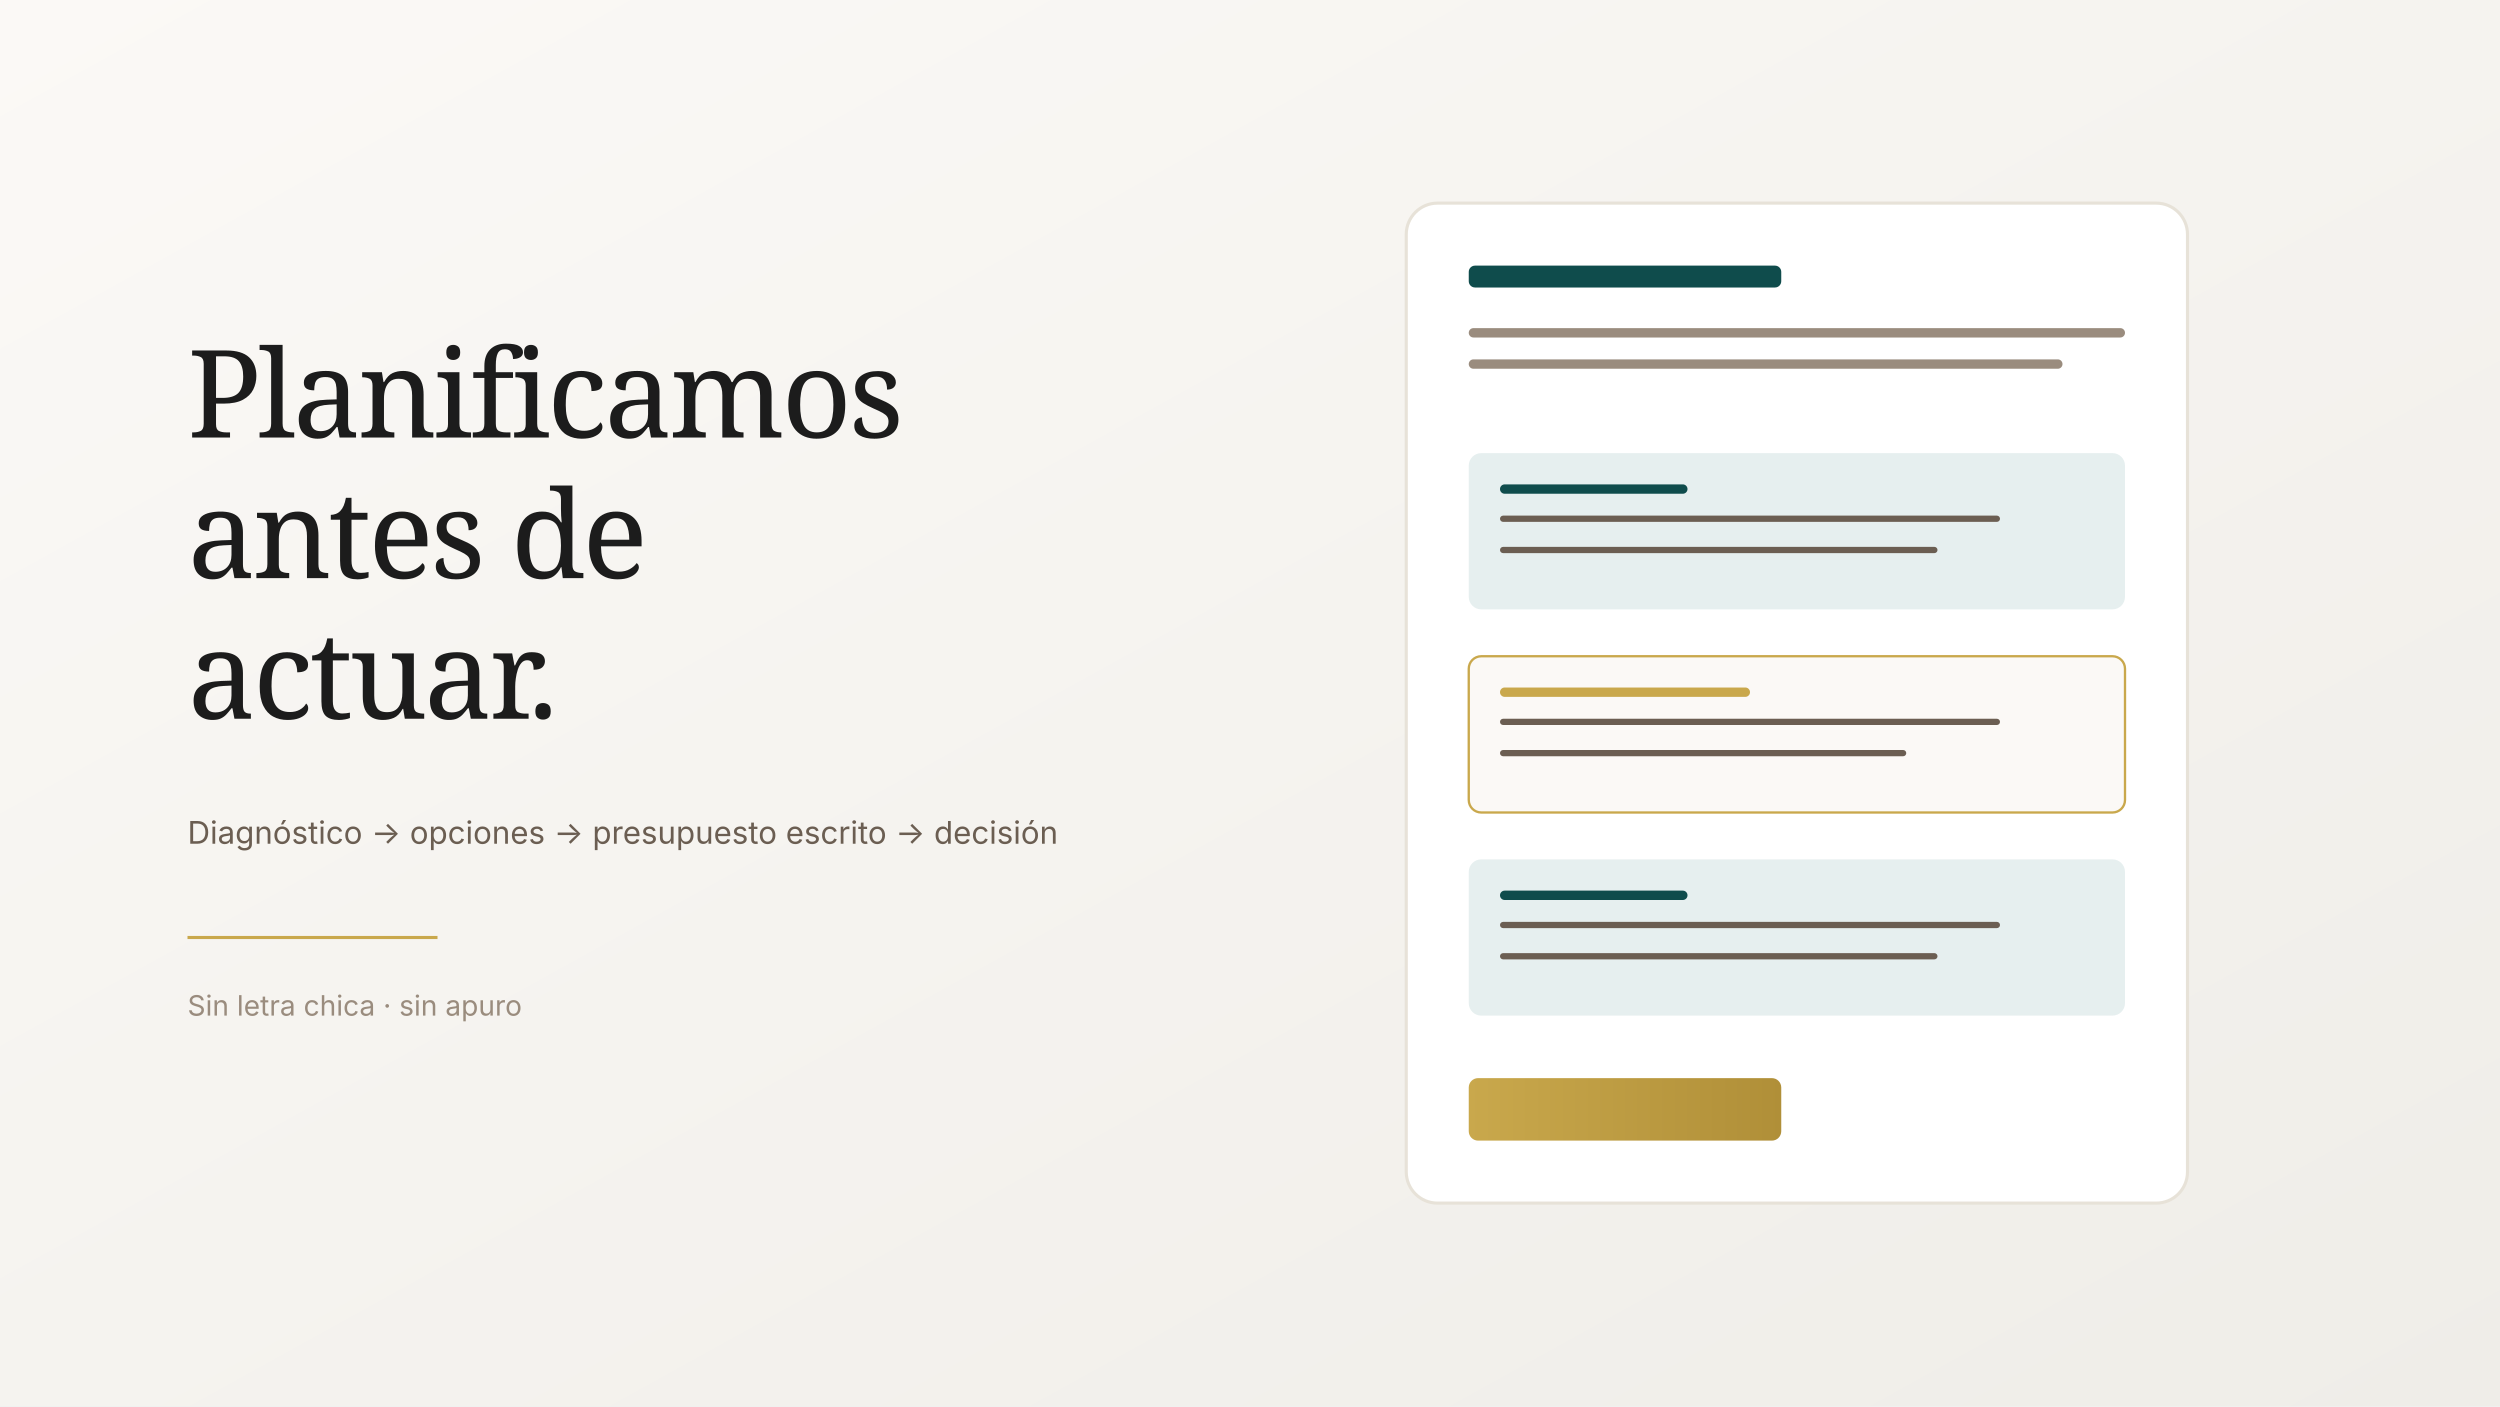
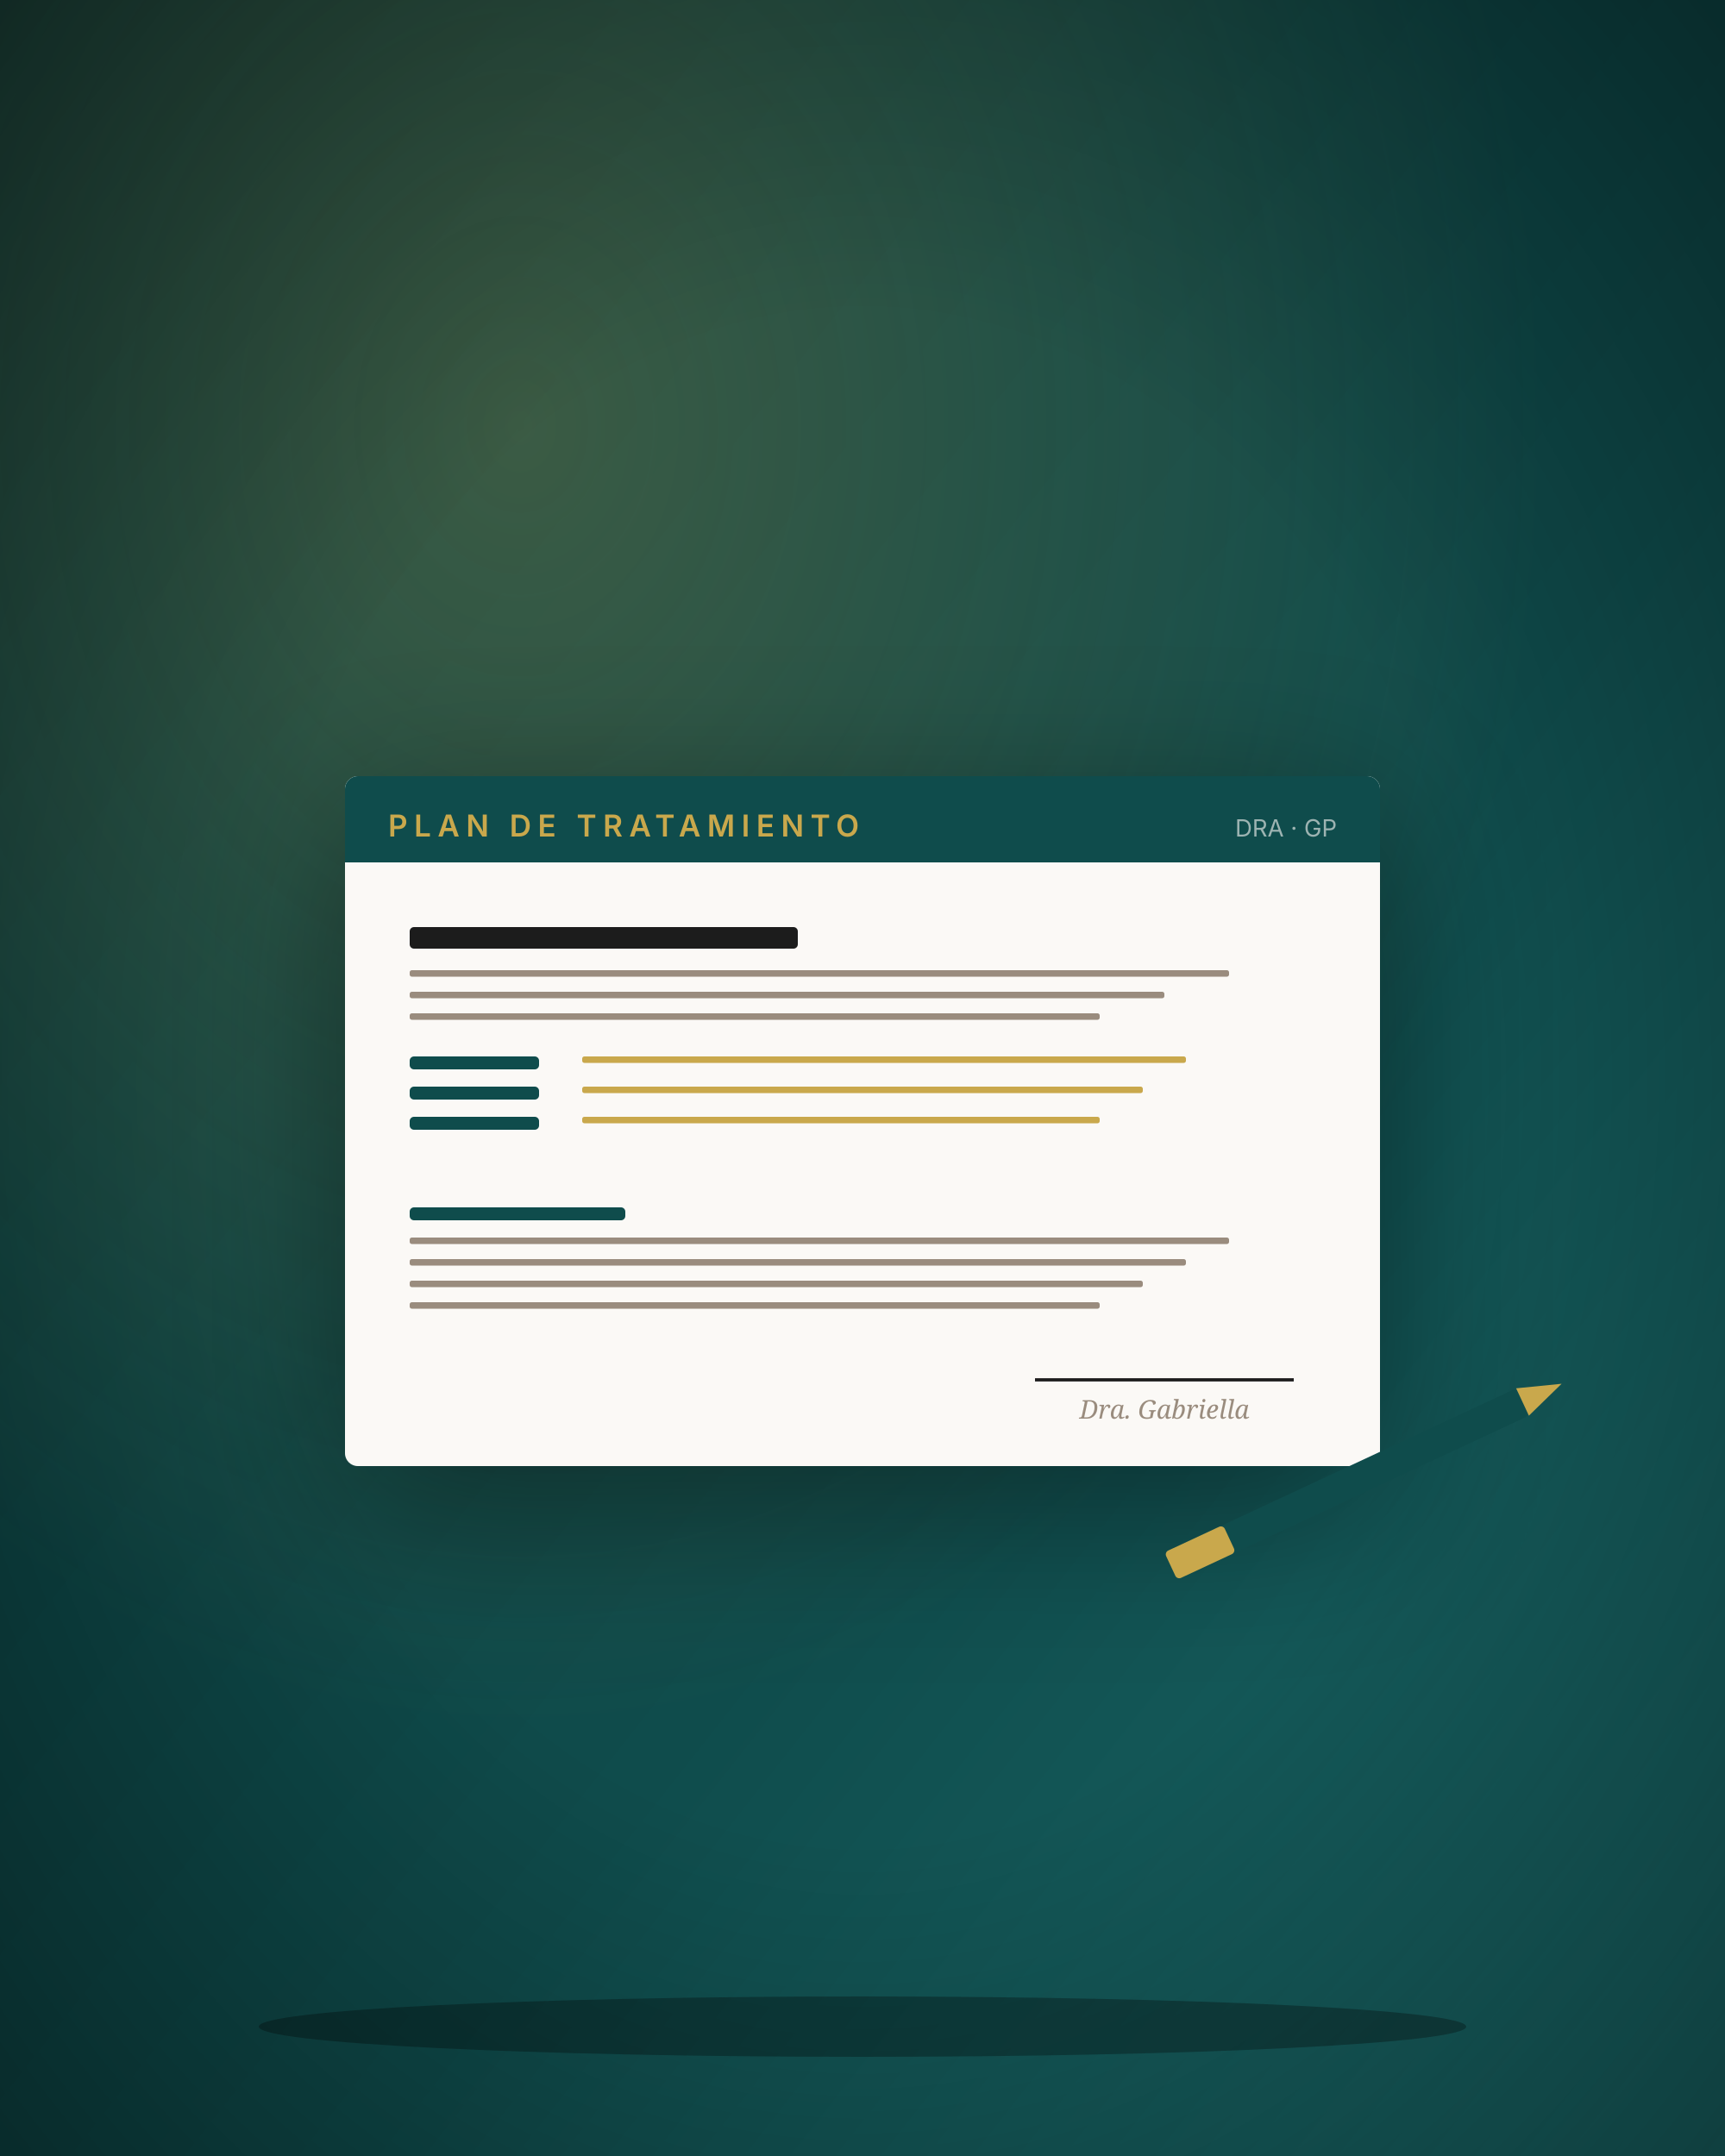
- <svg xmlns="http://www.w3.org/2000/svg" viewBox="0 0 1600 900" width="1600" height="900" role="img" aria-label="Planificamos antes de actuar">
+ <svg xmlns="http://www.w3.org/2000/svg" viewBox="0 0 800 1000" width="800" height="1000" role="img" aria-label="Calm dental consultation moment">
  <defs>
-     <linearGradient id="bg" x1="0" y1="0" x2="1" y2="1">
-       <stop offset="0" stop-color="#fbf9f6" />
-       <stop offset="1" stop-color="#efede8" />
+     <linearGradient id="bg2" x1="0" y1="0" x2="1" y2="1">
+       <stop offset="0" stop-color="#0a3a3a" />
+       <stop offset="0.6" stop-color="#0f4c4c" />
+       <stop offset="1" stop-color="#1a6a6a" />
    </linearGradient>
-     <linearGradient id="goldBar" x1="0" y1="0" x2="1" y2="0">
-       <stop offset="0" stop-color="#c9a84c" />
-       <stop offset="1" stop-color="#b08f38" />
-     </linearGradient>
+     <radialGradient id="warm" cx="0.3" cy="0.2" r="0.6">
+       <stop offset="0" stop-color="#c9a84c" stop-opacity="0.25" />
+       <stop offset="1" stop-color="#c9a84c" stop-opacity="0" />
+     </radialGradient>
+     <radialGradient id="vignette" cx="0.5" cy="0.5" r="0.7">
+       <stop offset="0.5" stop-color="#000" stop-opacity="0" />
+       <stop offset="1" stop-color="#000" stop-opacity="0.4" />
+     </radialGradient>
  </defs>
-   <rect width="1600" height="900" fill="url(#bg)" />
-   <g transform="translate(900 130)">
-     <rect x="0" y="0" width="500" height="640" fill="#ffffff" stroke="#e7e2d8" stroke-width="2" rx="20" />
-     <rect x="40" y="40" width="200" height="14" fill="#0f4c4c" rx="4" />
-     <rect x="40" y="80" width="420" height="6" fill="#9a8c7e" rx="3" />
-     <rect x="40" y="100" width="380" height="6" fill="#9a8c7e" rx="3" />
-     <rect x="40" y="160" width="420" height="100" fill="#e6efef" rx="8" />
-     <rect x="60" y="180" width="120" height="6" fill="#0f4c4c" rx="3" />
-     <rect x="60" y="200" width="320" height="4" fill="#6b5e52" rx="2" />
-     <rect x="60" y="220" width="280" height="4" fill="#6b5e52" rx="2" />
-     <rect x="40" y="290" width="420" height="100" fill="#fbf9f6" stroke="#c9a84c" stroke-width="1.5" rx="8" />
-     <rect x="60" y="310" width="160" height="6" fill="#c9a84c" rx="3" />
-     <rect x="60" y="330" width="320" height="4" fill="#6b5e52" rx="2" />
-     <rect x="60" y="350" width="260" height="4" fill="#6b5e52" rx="2" />
-     <rect x="40" y="420" width="420" height="100" fill="#e6efef" rx="8" />
-     <rect x="60" y="440" width="120" height="6" fill="#0f4c4c" rx="3" />
-     <rect x="60" y="460" width="320" height="4" fill="#6b5e52" rx="2" />
-     <rect x="60" y="480" width="280" height="4" fill="#6b5e52" rx="2" />
-     <rect x="40" y="560" width="200" height="40" fill="url(#goldBar)" rx="6" />
+   <rect width="800" height="1000" fill="url(#bg2)" />
+   <rect width="800" height="1000" fill="url(#warm)" />
+   <rect width="800" height="1000" fill="url(#vignette)" />
+   <g transform="translate(160 360)">
+     <rect x="0" y="0" width="480" height="320" fill="#fbf9f6" rx="6" filter="drop-shadow(0 20px 40px rgba(0,0,0,0.4))" />
+     <rect x="0" y="0" width="480" height="40" fill="#0f4c4c" rx="6" />
+     <rect x="0" y="34" width="480" height="6" fill="#0f4c4c" />
+     <text x="20" y="28" font-family="Inter, sans-serif" font-size="14" fill="#c9a84c" letter-spacing="3" font-weight="600">PLAN DE TRATAMIENTO</text>
+     <text x="460" y="28" text-anchor="end" font-family="Inter, sans-serif" font-size="11" fill="#fbf9f6" opacity="0.6">DRA · GP</text>
+     <g transform="translate(30 70)">
+       <rect x="0" y="0" width="180" height="10" fill="#1c1c1c" rx="2" />
+       <rect x="0" y="20" width="380" height="3" fill="#9a8c7e" rx="1" />
+       <rect x="0" y="30" width="350" height="3" fill="#9a8c7e" rx="1" />
+       <rect x="0" y="40" width="320" height="3" fill="#9a8c7e" rx="1" />
+     </g>
+     <g transform="translate(30 130)">
+       <rect x="0" y="0" width="60" height="6" fill="#0f4c4c" rx="2" />
+       <rect x="80" y="0" width="280" height="3" fill="#c9a84c" rx="1" />
+       <rect x="0" y="14" width="60" height="6" fill="#0f4c4c" rx="2" />
+       <rect x="80" y="14" width="260" height="3" fill="#c9a84c" rx="1" />
+       <rect x="0" y="28" width="60" height="6" fill="#0f4c4c" rx="2" />
+       <rect x="80" y="28" width="240" height="3" fill="#c9a84c" rx="1" />
+     </g>
+     <g transform="translate(30 200)">
+       <rect x="0" y="0" width="100" height="6" fill="#0f4c4c" rx="2" />
+       <rect x="0" y="14" width="380" height="3" fill="#9a8c7e" rx="1" />
+       <rect x="0" y="24" width="360" height="3" fill="#9a8c7e" rx="1" />
+       <rect x="0" y="34" width="340" height="3" fill="#9a8c7e" rx="1" />
+       <rect x="0" y="44" width="320" height="3" fill="#9a8c7e" rx="1" />
+     </g>
+     <line x1="320" y1="280" x2="440" y2="280" stroke="#1c1c1c" stroke-width="1.5" />
+     <text x="380" y="298" text-anchor="middle" font-family="Georgia, serif" font-size="12" fill="#9a8c7e" font-style="italic">Dra. Gabriella</text>
  </g>
-   <g font-family="Georgia, serif" fill="#1c1c1c">
-     <text x="120" y="280" font-size="78" font-weight="400" letter-spacing="-2">Planificamos</text>
-     <text x="120" y="370" font-size="78" font-weight="400" letter-spacing="-2">antes de</text>
-     <text x="120" y="460" font-size="78" font-weight="400" letter-spacing="-2">actuar.</text>
+   <g transform="translate(540 720) rotate(-25)">
+     <rect x="0" y="0" width="180" height="14" fill="#0f4c4c" rx="2" />
+     <rect x="0" y="0" width="30" height="14" fill="#c9a84c" rx="2" />
+     <polygon points="180,0 200,7 180,14" fill="#c9a84c" />
  </g>
-   <text x="120" y="540" font-family="Inter, sans-serif" font-size="20" fill="#6b5e52">Diagnóstico → opciones → presupuesto escrito → decisión</text>
-   <line x1="120" y1="600" x2="280" y2="600" stroke="#c9a84c" stroke-width="2" />
-   <text x="120" y="650" font-family="Inter, sans-serif" font-size="18" fill="#9a8c7e">Sin letra chica · sin apuro</text>
+   <ellipse cx="400" cy="940" rx="280" ry="14" fill="#000" opacity="0.3" />
</svg>
